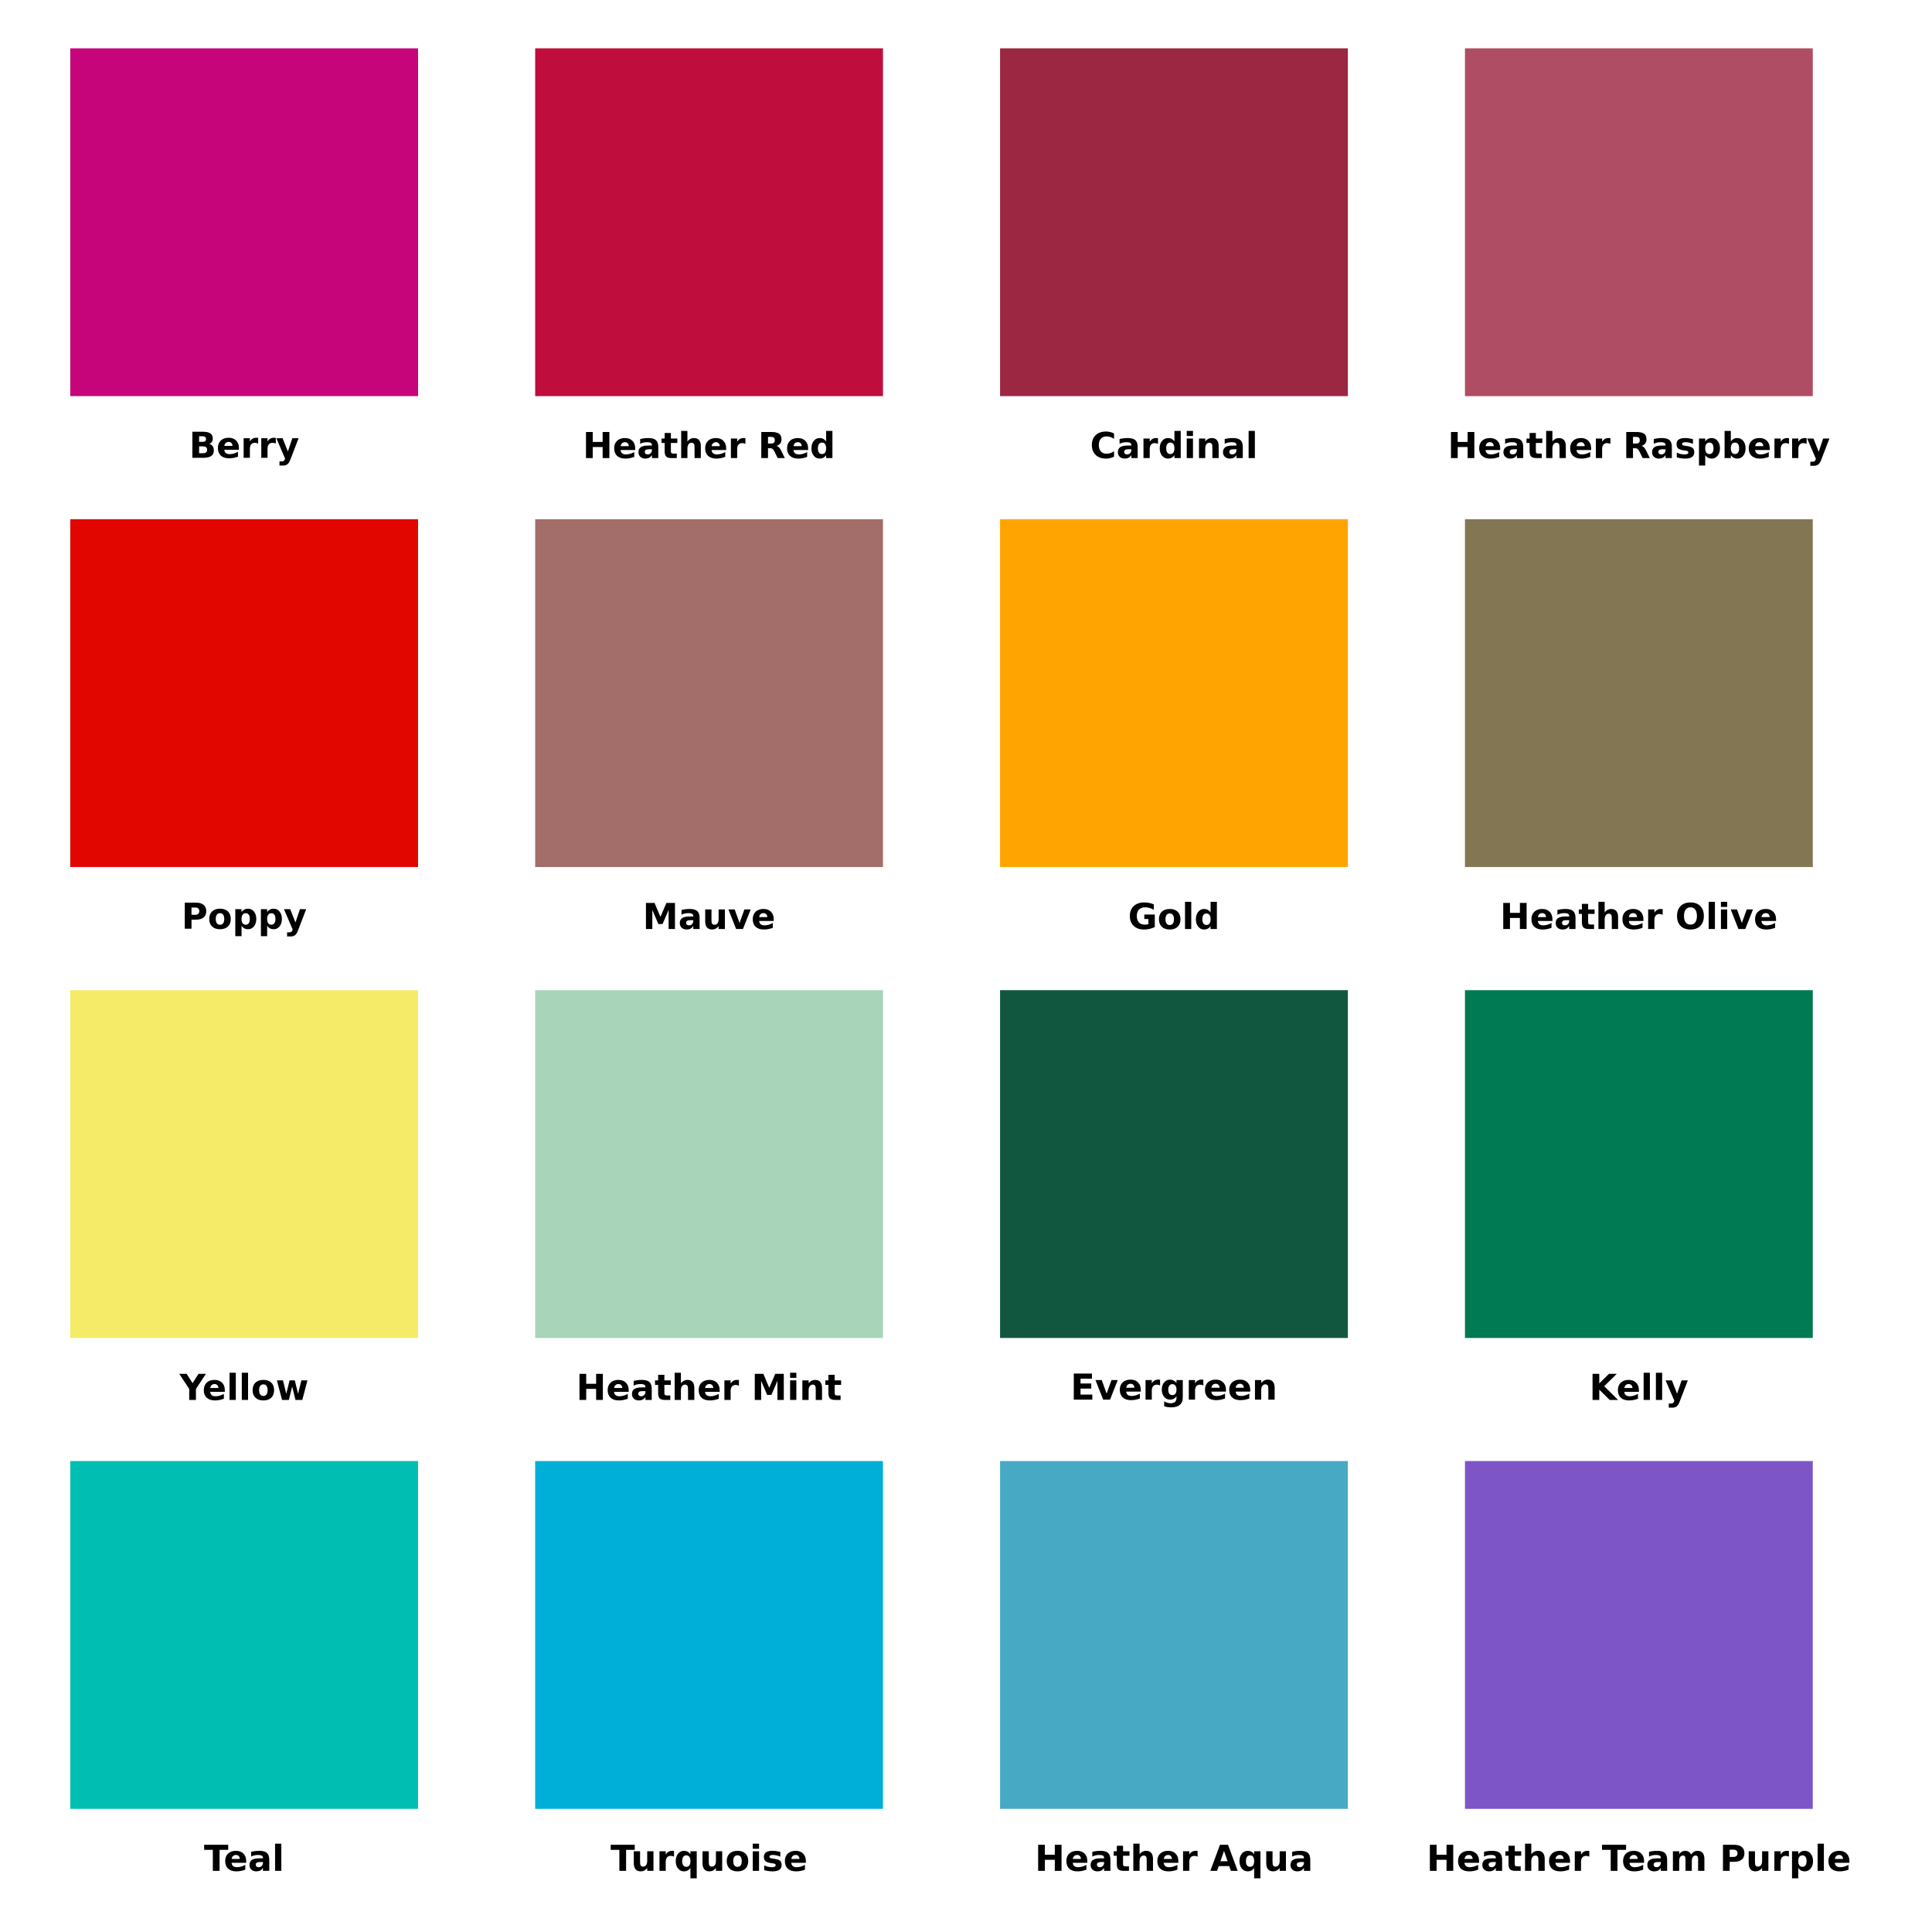
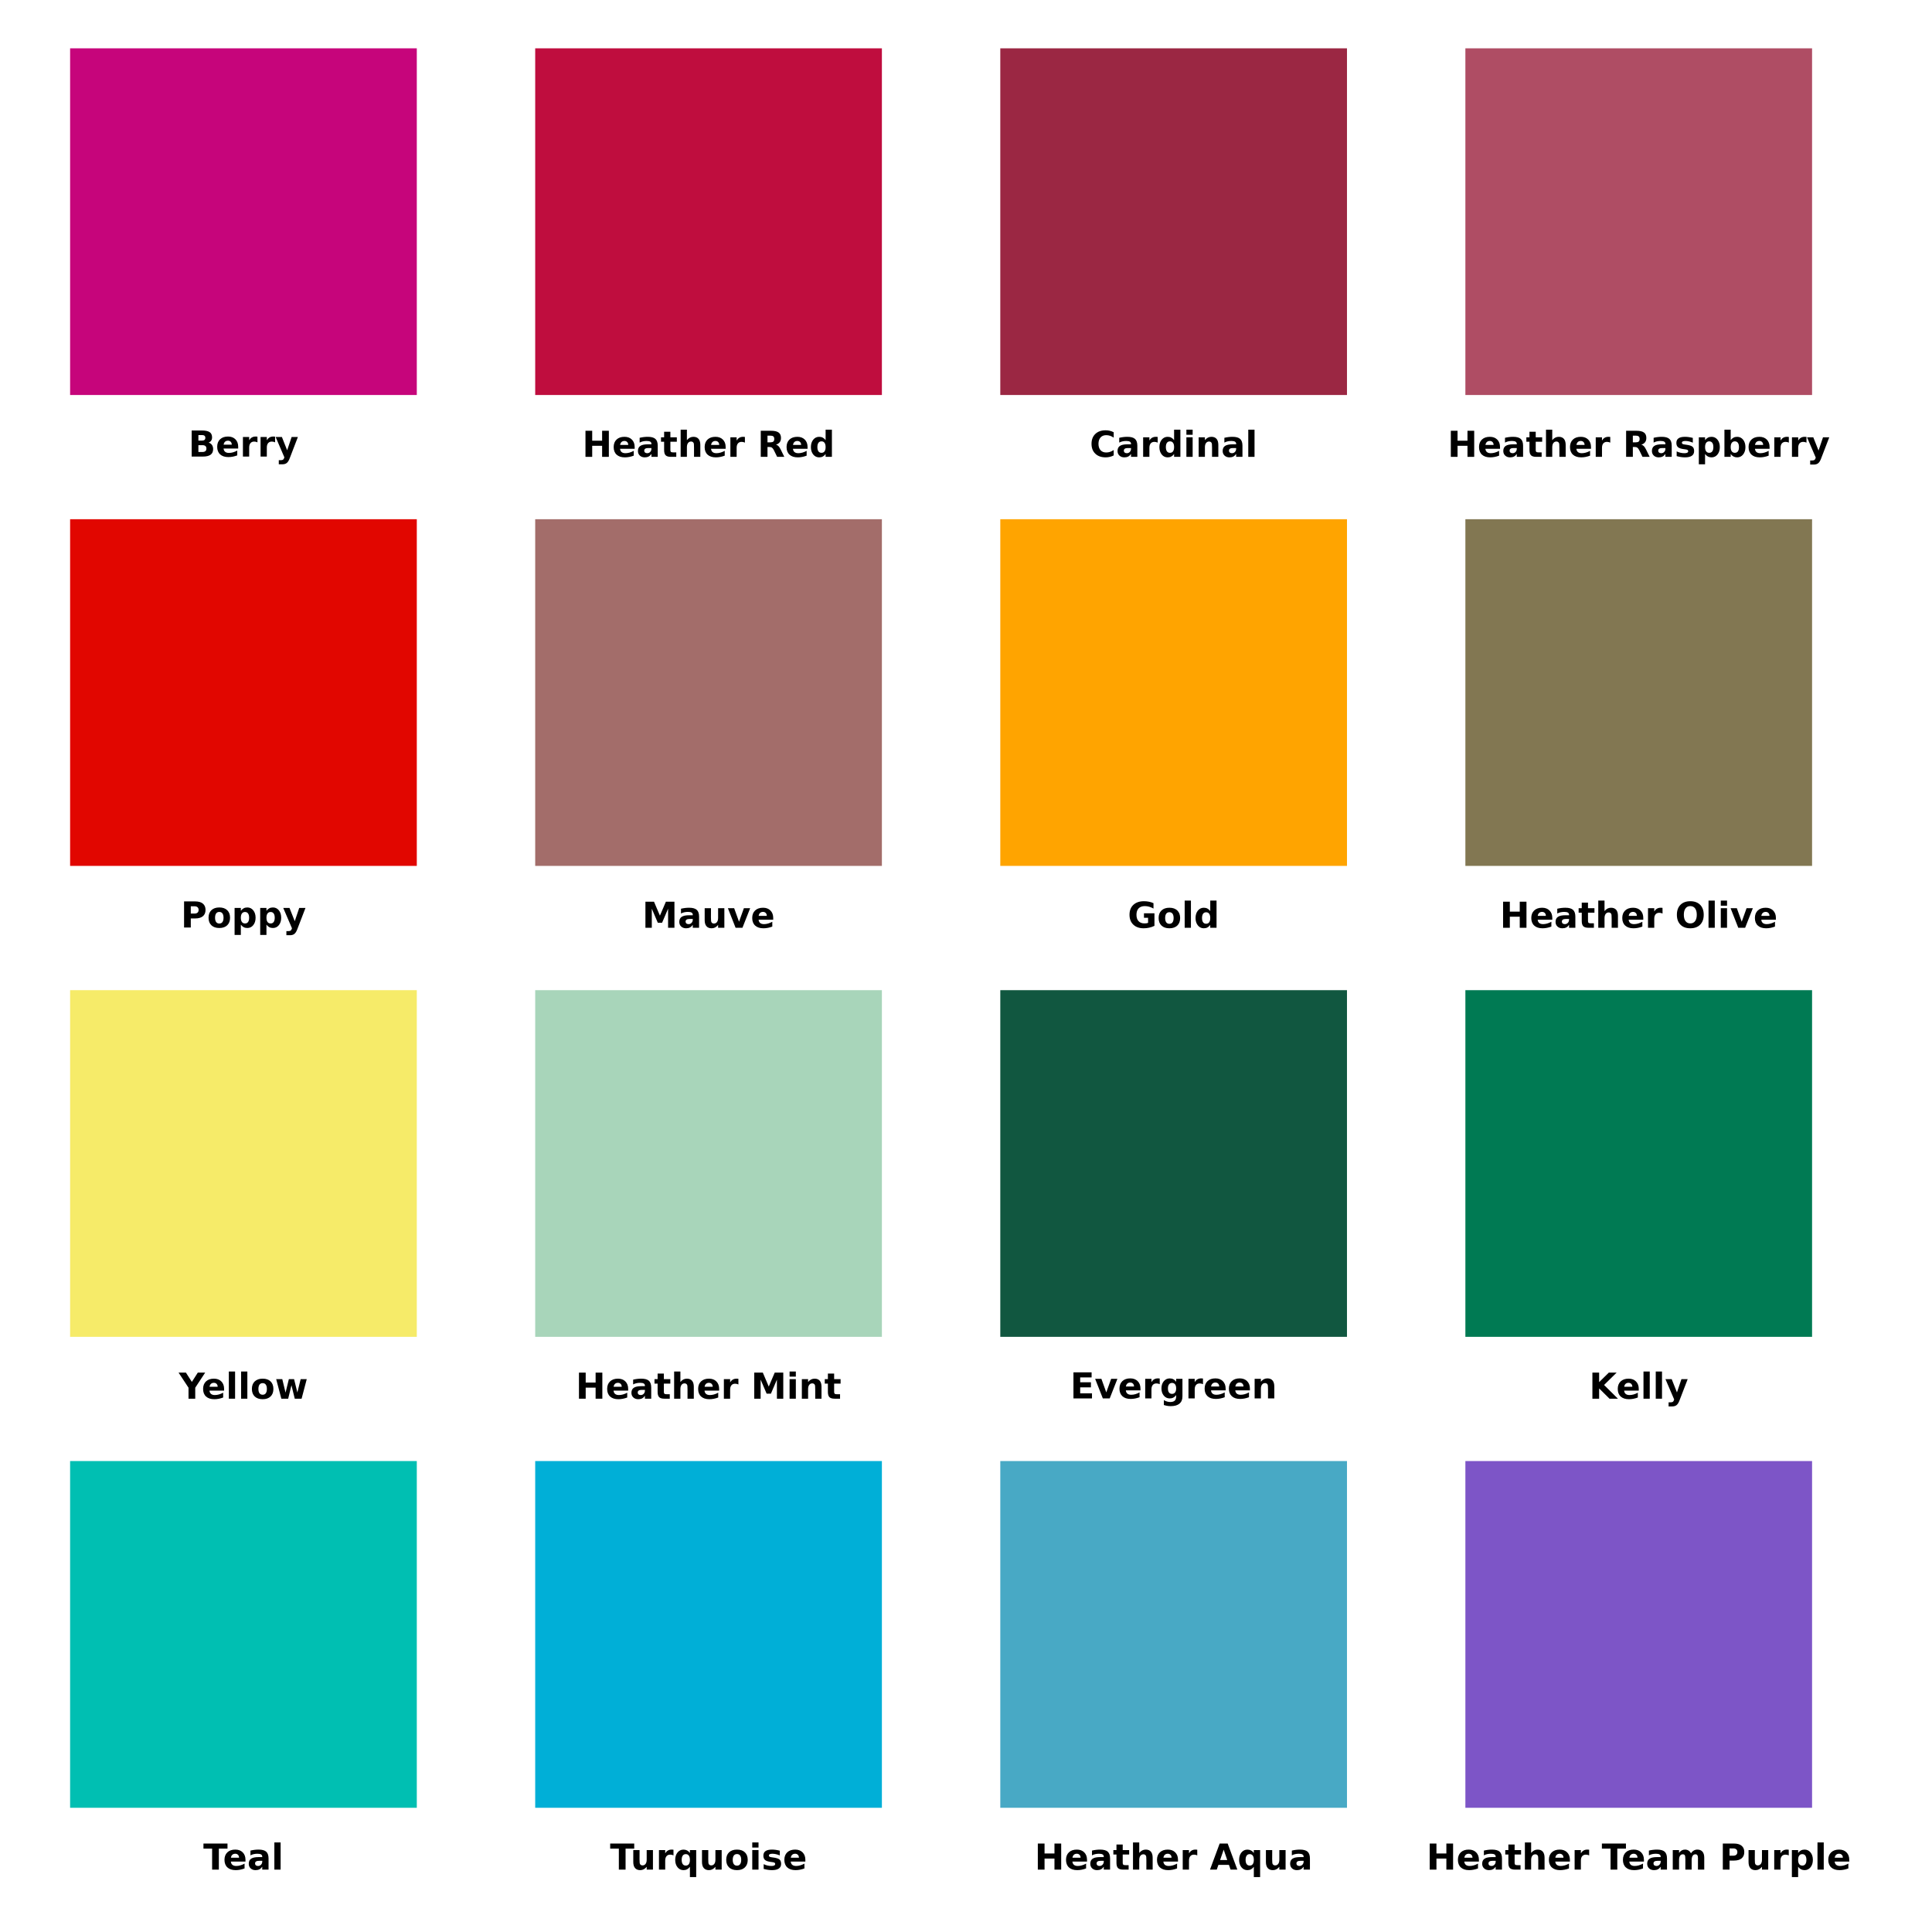
<svg xmlns="http://www.w3.org/2000/svg" xmlns:xlink="http://www.w3.org/1999/xlink" width="432pt" height="432pt" viewBox="0 0 432 432" version="1.1">
  <defs>
    <style type="text/css">*{stroke-linejoin: round; stroke-linecap: butt}</style>
  </defs>
  <g id="figure_1">
    <g id="patch_1">
      <path d="M 0 432  L 432 432  L 432 0  L 0 0  z " style="fill: #ffffff" />
    </g>
    <g id="axes_1">
      <g id="patch_2">
-         <path d="M 15.71 88.572  L 93.481 88.572  L 93.481 10.8  L 15.71 10.8  z " clip-path="url(#p009853cf66)" style="fill: #c6057b" />
+         <path d="M 15.676 88.322  L 93.198 88.322  L 93.198 10.8  L 15.676 10.8  z " clip-path="url(#pa1d59d43cd)" style="fill: #c6057b" />
      </g>
      <g id="text_1">
-         <g transform="translate(42.28114 102.3652) scale(0.08 -0.08)">
+         <g transform="translate(42.12294 102.0902) scale(0.08 -0.08)">
          <defs>
            <path id="DejaVuSans-Bold-42" d="M 2456 2859  Q 2741 2859 2887 2984  Q 3034 3109 3034 3353  Q 3034 3594 2887 3720  Q 2741 3847 2456 3847  L 1791 3847  L 1791 2859  L 2456 2859  z M 2497 819  Q 2859 819 3042 972  Q 3225 1125 3225 1434  Q 3225 1738 3044 1889  Q 2863 2041 2497 2041  L 1791 2041  L 1791 819  L 2497 819  z M 3616 2497  Q 4003 2384 4215 2081  Q 4428 1778 4428 1338  Q 4428 663 3972 331  Q 3516 0 2584 0  L 588 0  L 588 4666  L 2394 4666  Q 3366 4666 3802 4372  Q 4238 4078 4238 3431  Q 4238 3091 4078 2852  Q 3919 2613 3616 2497  z " transform="scale(0.015625)" />
            <path id="DejaVuSans-Bold-65" d="M 4031 1759  L 4031 1441  L 1416 1441  Q 1456 1047 1700 850  Q 1944 653 2381 653  Q 2734 653 3104 758  Q 3475 863 3866 1075  L 3866 213  Q 3469 63 3072 -14  Q 2675 -91 2278 -91  Q 1328 -91 801 392  Q 275 875 275 1747  Q 275 2603 792 3093  Q 1309 3584 2216 3584  Q 3041 3584 3536 3087  Q 4031 2591 4031 1759  z M 2881 2131  Q 2881 2450 2695 2645  Q 2509 2841 2209 2841  Q 1884 2841 1681 2658  Q 1478 2475 1428 2131  L 2881 2131  z " transform="scale(0.015625)" />
            <path id="DejaVuSans-Bold-72" d="M 3138 2547  Q 2991 2616 2845 2648  Q 2700 2681 2553 2681  Q 2122 2681 1889 2404  Q 1656 2128 1656 1613  L 1656 0  L 538 0  L 538 3500  L 1656 3500  L 1656 2925  Q 1872 3269 2151 3426  Q 2431 3584 2822 3584  Q 2878 3584 2943 3579  Q 3009 3575 3134 3559  L 3138 2547  z " transform="scale(0.015625)" />
            <path id="DejaVuSans-Bold-79" d="M 78 3500  L 1197 3500  L 2138 1125  L 2938 3500  L 4056 3500  L 2584 -331  Q 2363 -916 2067 -1148  Q 1772 -1381 1288 -1381  L 641 -1381  L 641 -647  L 991 -647  Q 1275 -647 1404 -556  Q 1534 -466 1606 -231  L 1638 -134  L 78 3500  z " transform="scale(0.015625)" />
          </defs>
          <use xlink:href="#DejaVuSans-Bold-42" />
          <use xlink:href="#DejaVuSans-Bold-65" transform="translate(76.2207 0)" />
          <use xlink:href="#DejaVuSans-Bold-72" transform="translate(144.043 0)" />
          <use xlink:href="#DejaVuSans-Bold-72" transform="translate(193.3594 0)" />
          <use xlink:href="#DejaVuSans-Bold-79" transform="translate(242.6758 0)" />
        </g>
      </g>
    </g>
    <g id="axes_2">
      <g id="patch_3">
-         <path d="M 119.663 88.572  L 197.435 88.572  L 197.435 10.8  L 119.663 10.8  z " clip-path="url(#pc8f403472d)" style="fill: #bf0d3e" />
+         <path d="M 119.672 88.322  L 197.193 88.322  L 197.193 10.8  L 119.672 10.8  z " clip-path="url(#p09763f04c7)" style="fill: #bf0d3e" />
      </g>
      <g id="text_2">
-         <g transform="translate(130.2952 102.4277) scale(0.08 -0.08)">
+         <g transform="translate(130.1787 102.1527) scale(0.08 -0.08)">
          <defs>
            <path id="DejaVuSans-Bold-48" d="M 588 4666  L 1791 4666  L 1791 2888  L 3566 2888  L 3566 4666  L 4769 4666  L 4769 0  L 3566 0  L 3566 1978  L 1791 1978  L 1791 0  L 588 0  L 588 4666  z " transform="scale(0.015625)" />
            <path id="DejaVuSans-Bold-61" d="M 2106 1575  Q 1756 1575 1579 1456  Q 1403 1338 1403 1106  Q 1403 894 1545 773  Q 1688 653 1941 653  Q 2256 653 2472 879  Q 2688 1106 2688 1447  L 2688 1575  L 2106 1575  z M 3816 1997  L 3816 0  L 2688 0  L 2688 519  Q 2463 200 2181 54  Q 1900 -91 1497 -91  Q 953 -91 614 226  Q 275 544 275 1050  Q 275 1666 698 1953  Q 1122 2241 2028 2241  L 2688 2241  L 2688 2328  Q 2688 2594 2478 2717  Q 2269 2841 1825 2841  Q 1466 2841 1156 2769  Q 847 2697 581 2553  L 581 3406  Q 941 3494 1303 3539  Q 1666 3584 2028 3584  Q 2975 3584 3395 3211  Q 3816 2838 3816 1997  z " transform="scale(0.015625)" />
            <path id="DejaVuSans-Bold-74" d="M 1759 4494  L 1759 3500  L 2913 3500  L 2913 2700  L 1759 2700  L 1759 1216  Q 1759 972 1856 886  Q 1953 800 2241 800  L 2816 800  L 2816 0  L 1856 0  Q 1194 0 917 276  Q 641 553 641 1216  L 641 2700  L 84 2700  L 84 3500  L 641 3500  L 641 4494  L 1759 4494  z " transform="scale(0.015625)" />
            <path id="DejaVuSans-Bold-68" d="M 4056 2131  L 4056 0  L 2931 0  L 2931 347  L 2931 1625  Q 2931 2084 2911 2256  Q 2891 2428 2841 2509  Q 2775 2619 2662 2680  Q 2550 2741 2406 2741  Q 2056 2741 1856 2470  Q 1656 2200 1656 1722  L 1656 0  L 538 0  L 538 4863  L 1656 4863  L 1656 2988  Q 1909 3294 2193 3439  Q 2478 3584 2822 3584  Q 3428 3584 3742 3212  Q 4056 2841 4056 2131  z " transform="scale(0.015625)" />
            <path id="DejaVuSans-Bold-20" transform="scale(0.015625)" />
            <path id="DejaVuSans-Bold-52" d="M 2297 2597  Q 2675 2597 2839 2737  Q 3003 2878 3003 3200  Q 3003 3519 2839 3656  Q 2675 3794 2297 3794  L 1791 3794  L 1791 2597  L 2297 2597  z M 1791 1766  L 1791 0  L 588 0  L 588 4666  L 2425 4666  Q 3347 4666 3776 4356  Q 4206 4047 4206 3378  Q 4206 2916 3982 2619  Q 3759 2322 3309 2181  Q 3556 2125 3751 1926  Q 3947 1728 4147 1325  L 4800 0  L 3519 0  L 2950 1159  Q 2778 1509 2601 1637  Q 2425 1766 2131 1766  L 1791 1766  z " transform="scale(0.015625)" />
            <path id="DejaVuSans-Bold-64" d="M 2919 2988  L 2919 4863  L 4044 4863  L 4044 0  L 2919 0  L 2919 506  Q 2688 197 2409 53  Q 2131 -91 1766 -91  Q 1119 -91 703 423  Q 288 938 288 1747  Q 288 2556 703 3070  Q 1119 3584 1766 3584  Q 2128 3584 2408 3439  Q 2688 3294 2919 2988  z M 2181 722  Q 2541 722 2730 984  Q 2919 1247 2919 1747  Q 2919 2247 2730 2509  Q 2541 2772 2181 2772  Q 1825 2772 1636 2509  Q 1447 2247 1447 1747  Q 1447 1247 1636 984  Q 1825 722 2181 722  z " transform="scale(0.015625)" />
          </defs>
          <use xlink:href="#DejaVuSans-Bold-48" />
          <use xlink:href="#DejaVuSans-Bold-65" transform="translate(83.69141 0)" />
          <use xlink:href="#DejaVuSans-Bold-61" transform="translate(151.5137 0)" />
          <use xlink:href="#DejaVuSans-Bold-74" transform="translate(218.9941 0)" />
          <use xlink:href="#DejaVuSans-Bold-68" transform="translate(266.7969 0)" />
          <use xlink:href="#DejaVuSans-Bold-65" transform="translate(337.9883 0)" />
          <use xlink:href="#DejaVuSans-Bold-72" transform="translate(405.8105 0)" />
          <use xlink:href="#DejaVuSans-Bold-20" transform="translate(455.127 0)" />
          <use xlink:href="#DejaVuSans-Bold-52" transform="translate(489.9414 0)" />
          <use xlink:href="#DejaVuSans-Bold-65" transform="translate(566.9434 0)" />
          <use xlink:href="#DejaVuSans-Bold-64" transform="translate(634.7656 0)" />
        </g>
      </g>
    </g>
    <g id="axes_3">
      <g id="patch_4">
-         <path d="M 223.616 88.572  L 301.388 88.572  L 301.388 10.8  L 223.616 10.8  z " clip-path="url(#p5f9354e56d)" style="fill: #9b2743" />
+         <path d="M 223.667 88.322  L 301.188 88.322  L 301.188 10.8  L 223.667 10.8  z " clip-path="url(#p7c3c4ffdf5)" style="fill: #9b2743" />
      </g>
      <g id="text_3">
-         <g transform="translate(243.7424 102.4277) scale(0.08 -0.08)">
+         <g transform="translate(243.6676 102.1527) scale(0.08 -0.08)">
          <defs>
            <path id="DejaVuSans-Bold-43" d="M 4288 256  Q 3956 84 3597 -3  Q 3238 -91 2847 -91  Q 1681 -91 1000 561  Q 319 1213 319 2328  Q 319 3447 1000 4098  Q 1681 4750 2847 4750  Q 3238 4750 3597 4662  Q 3956 4575 4288 4403  L 4288 3438  Q 3953 3666 3628 3772  Q 3303 3878 2944 3878  Q 2300 3878 1931 3465  Q 1563 3053 1563 2328  Q 1563 1606 1931 1193  Q 2300 781 2944 781  Q 3303 781 3628 887  Q 3953 994 4288 1222  L 4288 256  z " transform="scale(0.015625)" />
            <path id="DejaVuSans-Bold-69" d="M 538 3500  L 1656 3500  L 1656 0  L 538 0  L 538 3500  z M 538 4863  L 1656 4863  L 1656 3950  L 538 3950  L 538 4863  z " transform="scale(0.015625)" />
            <path id="DejaVuSans-Bold-6e" d="M 4056 2131  L 4056 0  L 2931 0  L 2931 347  L 2931 1631  Q 2931 2084 2911 2256  Q 2891 2428 2841 2509  Q 2775 2619 2662 2680  Q 2550 2741 2406 2741  Q 2056 2741 1856 2470  Q 1656 2200 1656 1722  L 1656 0  L 538 0  L 538 3500  L 1656 3500  L 1656 2988  Q 1909 3294 2193 3439  Q 2478 3584 2822 3584  Q 3428 3584 3742 3212  Q 4056 2841 4056 2131  z " transform="scale(0.015625)" />
            <path id="DejaVuSans-Bold-6c" d="M 538 4863  L 1656 4863  L 1656 0  L 538 0  L 538 4863  z " transform="scale(0.015625)" />
          </defs>
          <use xlink:href="#DejaVuSans-Bold-43" />
          <use xlink:href="#DejaVuSans-Bold-61" transform="translate(73.38867 0)" />
          <use xlink:href="#DejaVuSans-Bold-72" transform="translate(140.8691 0)" />
          <use xlink:href="#DejaVuSans-Bold-64" transform="translate(190.1855 0)" />
          <use xlink:href="#DejaVuSans-Bold-69" transform="translate(261.7676 0)" />
          <use xlink:href="#DejaVuSans-Bold-6e" transform="translate(296.0449 0)" />
          <use xlink:href="#DejaVuSans-Bold-61" transform="translate(367.2363 0)" />
          <use xlink:href="#DejaVuSans-Bold-6c" transform="translate(434.7168 0)" />
        </g>
      </g>
    </g>
    <g id="axes_4">
      <g id="patch_5">
-         <path d="M 327.57 88.572  L 405.342 88.572  L 405.342 10.8  L 327.57 10.8  z " clip-path="url(#p5ea2ff42f0)" style="fill: #af4d64" />
+         <path d="M 327.662 88.322  L 405.184 88.322  L 405.184 10.8  L 327.662 10.8  z " clip-path="url(#pbab23bc491)" style="fill: #af4d64" />
      </g>
      <g id="text_4">
-         <g transform="translate(323.7064 102.4277) scale(0.08 -0.08)">
+         <g transform="translate(323.6734 102.1527) scale(0.08 -0.08)">
          <defs>
            <path id="DejaVuSans-Bold-73" d="M 3272 3391  L 3272 2541  Q 2913 2691 2578 2766  Q 2244 2841 1947 2841  Q 1628 2841 1473 2761  Q 1319 2681 1319 2516  Q 1319 2381 1436 2309  Q 1553 2238 1856 2203  L 2053 2175  Q 2913 2066 3209 1816  Q 3506 1566 3506 1031  Q 3506 472 3093 190  Q 2681 -91 1863 -91  Q 1516 -91 1145 -36  Q 775 19 384 128  L 384 978  Q 719 816 1070 734  Q 1422 653 1784 653  Q 2113 653 2278 743  Q 2444 834 2444 1013  Q 2444 1163 2330 1236  Q 2216 1309 1875 1350  L 1678 1375  Q 931 1469 631 1722  Q 331 1975 331 2491  Q 331 3047 712 3315  Q 1094 3584 1881 3584  Q 2191 3584 2531 3537  Q 2872 3491 3272 3391  z " transform="scale(0.015625)" />
            <path id="DejaVuSans-Bold-70" d="M 1656 506  L 1656 -1331  L 538 -1331  L 538 3500  L 1656 3500  L 1656 2988  Q 1888 3294 2169 3439  Q 2450 3584 2816 3584  Q 3463 3584 3878 3070  Q 4294 2556 4294 1747  Q 4294 938 3878 423  Q 3463 -91 2816 -91  Q 2450 -91 2169 54  Q 1888 200 1656 506  z M 2400 2772  Q 2041 2772 1848 2508  Q 1656 2244 1656 1747  Q 1656 1250 1848 986  Q 2041 722 2400 722  Q 2759 722 2948 984  Q 3138 1247 3138 1747  Q 3138 2247 2948 2509  Q 2759 2772 2400 2772  z " transform="scale(0.015625)" />
            <path id="DejaVuSans-Bold-62" d="M 2400 722  Q 2759 722 2948 984  Q 3138 1247 3138 1747  Q 3138 2247 2948 2509  Q 2759 2772 2400 2772  Q 2041 2772 1848 2508  Q 1656 2244 1656 1747  Q 1656 1250 1848 986  Q 2041 722 2400 722  z M 1656 2988  Q 1888 3294 2169 3439  Q 2450 3584 2816 3584  Q 3463 3584 3878 3070  Q 4294 2556 4294 1747  Q 4294 938 3878 423  Q 3463 -91 2816 -91  Q 2450 -91 2169 54  Q 1888 200 1656 506  L 1656 0  L 538 0  L 538 4863  L 1656 4863  L 1656 2988  z " transform="scale(0.015625)" />
          </defs>
          <use xlink:href="#DejaVuSans-Bold-48" />
          <use xlink:href="#DejaVuSans-Bold-65" transform="translate(83.69141 0)" />
          <use xlink:href="#DejaVuSans-Bold-61" transform="translate(151.5137 0)" />
          <use xlink:href="#DejaVuSans-Bold-74" transform="translate(218.9941 0)" />
          <use xlink:href="#DejaVuSans-Bold-68" transform="translate(266.7969 0)" />
          <use xlink:href="#DejaVuSans-Bold-65" transform="translate(337.9883 0)" />
          <use xlink:href="#DejaVuSans-Bold-72" transform="translate(405.8105 0)" />
          <use xlink:href="#DejaVuSans-Bold-20" transform="translate(455.127 0)" />
          <use xlink:href="#DejaVuSans-Bold-52" transform="translate(489.9414 0)" />
          <use xlink:href="#DejaVuSans-Bold-61" transform="translate(566.9434 0)" />
          <use xlink:href="#DejaVuSans-Bold-73" transform="translate(634.4238 0)" />
          <use xlink:href="#DejaVuSans-Bold-70" transform="translate(693.9453 0)" />
          <use xlink:href="#DejaVuSans-Bold-62" transform="translate(765.5273 0)" />
          <use xlink:href="#DejaVuSans-Bold-65" transform="translate(837.1094 0)" />
          <use xlink:href="#DejaVuSans-Bold-72" transform="translate(904.9316 0)" />
          <use xlink:href="#DejaVuSans-Bold-72" transform="translate(954.248 0)" />
          <use xlink:href="#DejaVuSans-Bold-79" transform="translate(1003.564 0)" />
        </g>
      </g>
    </g>
    <g id="axes_5">
      <g id="patch_6">
-         <path d="M 15.71 193.872  L 93.481 193.872  L 93.481 116.1  L 15.71 116.1  z " clip-path="url(#p0b64bc4ee8)" style="fill: #e10600" />
+         <path d="M 15.676 193.622  L 93.198 193.622  L 93.198 116.1  L 15.676 116.1  z " clip-path="url(#p23c0ae0edd)" style="fill: #e10600" />
      </g>
      <g id="text_5">
-         <g transform="translate(40.58177 207.6652) scale(0.08 -0.08)">
+         <g transform="translate(40.42356 207.3902) scale(0.08 -0.08)">
          <defs>
            <path id="DejaVuSans-Bold-50" d="M 588 4666  L 2584 4666  Q 3475 4666 3951 4270  Q 4428 3875 4428 3144  Q 4428 2409 3951 2014  Q 3475 1619 2584 1619  L 1791 1619  L 1791 0  L 588 0  L 588 4666  z M 1791 3794  L 1791 2491  L 2456 2491  Q 2806 2491 2997 2661  Q 3188 2831 3188 3144  Q 3188 3456 2997 3625  Q 2806 3794 2456 3794  L 1791 3794  z " transform="scale(0.015625)" />
            <path id="DejaVuSans-Bold-6f" d="M 2203 2784  Q 1831 2784 1636 2517  Q 1441 2250 1441 1747  Q 1441 1244 1636 976  Q 1831 709 2203 709  Q 2569 709 2762 976  Q 2956 1244 2956 1747  Q 2956 2250 2762 2517  Q 2569 2784 2203 2784  z M 2203 3584  Q 3106 3584 3614 3096  Q 4122 2609 4122 1747  Q 4122 884 3614 396  Q 3106 -91 2203 -91  Q 1297 -91 786 396  Q 275 884 275 1747  Q 275 2609 786 3096  Q 1297 3584 2203 3584  z " transform="scale(0.015625)" />
          </defs>
          <use xlink:href="#DejaVuSans-Bold-50" />
          <use xlink:href="#DejaVuSans-Bold-6f" transform="translate(73.29102 0)" />
          <use xlink:href="#DejaVuSans-Bold-70" transform="translate(141.9922 0)" />
          <use xlink:href="#DejaVuSans-Bold-70" transform="translate(213.5742 0)" />
          <use xlink:href="#DejaVuSans-Bold-79" transform="translate(285.1562 0)" />
        </g>
      </g>
    </g>
    <g id="axes_6">
      <g id="patch_7">
-         <path d="M 119.663 193.872  L 197.435 193.872  L 197.435 116.1  L 119.663 116.1  z " clip-path="url(#p8a5b1b2c78)" style="fill: #a36d6a" />
+         <path d="M 119.672 193.622  L 197.193 193.622  L 197.193 116.1  L 119.672 116.1  z " clip-path="url(#pd7262da649)" style="fill: #a36d6a" />
      </g>
      <g id="text_6">
-         <g transform="translate(143.7008 207.7277) scale(0.08 -0.08)">
+         <g transform="translate(143.5843 207.4527) scale(0.08 -0.08)">
          <defs>
            <path id="DejaVuSans-Bold-4d" d="M 588 4666  L 2119 4666  L 3181 2169  L 4250 4666  L 5778 4666  L 5778 0  L 4641 0  L 4641 3413  L 3566 897  L 2803 897  L 1728 3413  L 1728 0  L 588 0  L 588 4666  z " transform="scale(0.015625)" />
            <path id="DejaVuSans-Bold-75" d="M 500 1363  L 500 3500  L 1625 3500  L 1625 3150  Q 1625 2866 1622 2436  Q 1619 2006 1619 1863  Q 1619 1441 1641 1255  Q 1663 1069 1716 984  Q 1784 875 1895 815  Q 2006 756 2150 756  Q 2500 756 2700 1025  Q 2900 1294 2900 1772  L 2900 3500  L 4019 3500  L 4019 0  L 2900 0  L 2900 506  Q 2647 200 2364 54  Q 2081 -91 1741 -91  Q 1134 -91 817 281  Q 500 653 500 1363  z " transform="scale(0.015625)" />
            <path id="DejaVuSans-Bold-76" d="M 97 3500  L 1216 3500  L 2088 1081  L 2956 3500  L 4078 3500  L 2700 0  L 1472 0  L 97 3500  z " transform="scale(0.015625)" />
          </defs>
          <use xlink:href="#DejaVuSans-Bold-4d" />
          <use xlink:href="#DejaVuSans-Bold-61" transform="translate(99.51172 0)" />
          <use xlink:href="#DejaVuSans-Bold-75" transform="translate(166.9922 0)" />
          <use xlink:href="#DejaVuSans-Bold-76" transform="translate(238.1836 0)" />
          <use xlink:href="#DejaVuSans-Bold-65" transform="translate(303.3691 0)" />
        </g>
      </g>
    </g>
    <g id="axes_7">
      <g id="patch_8">
-         <path d="M 223.616 193.872  L 301.388 193.872  L 301.388 116.1  L 223.616 116.1  z " clip-path="url(#p54ffe90878)" style="fill: #ffa400" />
+         <path d="M 223.667 193.622  L 301.188 193.622  L 301.188 116.1  L 223.667 116.1  z " clip-path="url(#pdf00ac2722)" style="fill: #ffa400" />
      </g>
      <g id="text_7">
-         <g transform="translate(252.2367 207.7277) scale(0.08 -0.08)">
+         <g transform="translate(252.162 207.4527) scale(0.08 -0.08)">
          <defs>
            <path id="DejaVuSans-Bold-47" d="M 4781 347  Q 4331 128 3847 18  Q 3363 -91 2847 -91  Q 1681 -91 1000 561  Q 319 1213 319 2328  Q 319 3456 1012 4103  Q 1706 4750 2913 4750  Q 3378 4750 3804 4662  Q 4231 4575 4609 4403  L 4609 3438  Q 4219 3659 3833 3768  Q 3447 3878 3059 3878  Q 2341 3878 1952 3476  Q 1563 3075 1563 2328  Q 1563 1588 1938 1184  Q 2313 781 3003 781  Q 3191 781 3352 804  Q 3513 828 3641 878  L 3641 1784  L 2906 1784  L 2906 2591  L 4781 2591  L 4781 347  z " transform="scale(0.015625)" />
          </defs>
          <use xlink:href="#DejaVuSans-Bold-47" />
          <use xlink:href="#DejaVuSans-Bold-6f" transform="translate(82.08008 0)" />
          <use xlink:href="#DejaVuSans-Bold-6c" transform="translate(150.7812 0)" />
          <use xlink:href="#DejaVuSans-Bold-64" transform="translate(185.0586 0)" />
        </g>
      </g>
    </g>
    <g id="axes_8">
      <g id="patch_9">
-         <path d="M 327.57 193.872  L 405.342 193.872  L 405.342 116.1  L 327.57 116.1  z " clip-path="url(#p622cb3d334)" style="fill: #827752" />
+         <path d="M 327.662 193.622  L 405.184 193.622  L 405.184 116.1  L 327.662 116.1  z " clip-path="url(#paa2aace6d5)" style="fill: #827752" />
      </g>
      <g id="text_8">
-         <g transform="translate(335.3945 207.7277) scale(0.08 -0.08)">
+         <g transform="translate(335.3615 207.4527) scale(0.08 -0.08)">
          <defs>
            <path id="DejaVuSans-Bold-4f" d="M 2719 3878  Q 2169 3878 1866 3472  Q 1563 3066 1563 2328  Q 1563 1594 1866 1187  Q 2169 781 2719 781  Q 3272 781 3575 1187  Q 3878 1594 3878 2328  Q 3878 3066 3575 3472  Q 3272 3878 2719 3878  z M 2719 4750  Q 3844 4750 4481 4106  Q 5119 3463 5119 2328  Q 5119 1197 4481 553  Q 3844 -91 2719 -91  Q 1597 -91 958 553  Q 319 1197 319 2328  Q 319 3463 958 4106  Q 1597 4750 2719 4750  z " transform="scale(0.015625)" />
          </defs>
          <use xlink:href="#DejaVuSans-Bold-48" />
          <use xlink:href="#DejaVuSans-Bold-65" transform="translate(83.69141 0)" />
          <use xlink:href="#DejaVuSans-Bold-61" transform="translate(151.5137 0)" />
          <use xlink:href="#DejaVuSans-Bold-74" transform="translate(218.9941 0)" />
          <use xlink:href="#DejaVuSans-Bold-68" transform="translate(266.7969 0)" />
          <use xlink:href="#DejaVuSans-Bold-65" transform="translate(337.9883 0)" />
          <use xlink:href="#DejaVuSans-Bold-72" transform="translate(405.8105 0)" />
          <use xlink:href="#DejaVuSans-Bold-20" transform="translate(455.127 0)" />
          <use xlink:href="#DejaVuSans-Bold-4f" transform="translate(489.9414 0)" />
          <use xlink:href="#DejaVuSans-Bold-6c" transform="translate(574.9512 0)" />
          <use xlink:href="#DejaVuSans-Bold-69" transform="translate(609.2285 0)" />
          <use xlink:href="#DejaVuSans-Bold-76" transform="translate(643.5059 0)" />
          <use xlink:href="#DejaVuSans-Bold-65" transform="translate(708.6914 0)" />
        </g>
      </g>
    </g>
    <g id="axes_9">
      <g id="patch_10">
-         <path d="M 15.71 299.172  L 93.481 299.172  L 93.481 221.4  L 15.71 221.4  z " clip-path="url(#p9ad93cfd12)" style="fill: #f6eb69" />
+         <path d="M 15.676 298.922  L 93.198 298.922  L 93.198 221.4  L 15.676 221.4  z " clip-path="url(#p1cfebd7927)" style="fill: #f6eb69" />
      </g>
      <g id="text_9">
-         <g transform="translate(40.16489 313.0277) scale(0.08 -0.08)">
+         <g transform="translate(40.00669 312.7527) scale(0.08 -0.08)">
          <defs>
            <path id="DejaVuSans-Bold-59" d="M -63 4666  L 1253 4666  L 2316 3003  L 3378 4666  L 4697 4666  L 2919 1966  L 2919 0  L 1716 0  L 1716 1966  L -63 4666  z " transform="scale(0.015625)" />
            <path id="DejaVuSans-Bold-77" d="M 225 3500  L 1313 3500  L 1900 1088  L 2491 3500  L 3425 3500  L 4013 1113  L 4603 3500  L 5691 3500  L 4769 0  L 3547 0  L 2956 2406  L 2369 0  L 1147 0  L 225 3500  z " transform="scale(0.015625)" />
          </defs>
          <use xlink:href="#DejaVuSans-Bold-59" />
          <use xlink:href="#DejaVuSans-Bold-65" transform="translate(63.28711 0)" />
          <use xlink:href="#DejaVuSans-Bold-6c" transform="translate(131.1094 0)" />
          <use xlink:href="#DejaVuSans-Bold-6c" transform="translate(165.3867 0)" />
          <use xlink:href="#DejaVuSans-Bold-6f" transform="translate(199.6641 0)" />
          <use xlink:href="#DejaVuSans-Bold-77" transform="translate(268.3652 0)" />
        </g>
      </g>
    </g>
    <g id="axes_10">
      <g id="patch_11">
-         <path d="M 119.663 299.172  L 197.435 299.172  L 197.435 221.4  L 119.663 221.4  z " clip-path="url(#p10ac2354b2)" style="fill: #a8d5ba" />
+         <path d="M 119.672 298.922  L 197.193 298.922  L 197.193 221.4  L 119.672 221.4  z " clip-path="url(#pdbff240df4)" style="fill: #a8d5ba" />
      </g>
      <g id="text_10">
-         <g transform="translate(128.8402 313.0277) scale(0.08 -0.08)">
+         <g transform="translate(128.7237 312.7527) scale(0.08 -0.08)">
          <use xlink:href="#DejaVuSans-Bold-48" />
          <use xlink:href="#DejaVuSans-Bold-65" transform="translate(83.69141 0)" />
          <use xlink:href="#DejaVuSans-Bold-61" transform="translate(151.5137 0)" />
          <use xlink:href="#DejaVuSans-Bold-74" transform="translate(218.9941 0)" />
          <use xlink:href="#DejaVuSans-Bold-68" transform="translate(266.7969 0)" />
          <use xlink:href="#DejaVuSans-Bold-65" transform="translate(337.9883 0)" />
          <use xlink:href="#DejaVuSans-Bold-72" transform="translate(405.8105 0)" />
          <use xlink:href="#DejaVuSans-Bold-20" transform="translate(455.127 0)" />
          <use xlink:href="#DejaVuSans-Bold-4d" transform="translate(489.9414 0)" />
          <use xlink:href="#DejaVuSans-Bold-69" transform="translate(589.4531 0)" />
          <use xlink:href="#DejaVuSans-Bold-6e" transform="translate(623.7305 0)" />
          <use xlink:href="#DejaVuSans-Bold-74" transform="translate(694.9219 0)" />
        </g>
      </g>
    </g>
    <g id="axes_11">
      <g id="patch_12">
-         <path d="M 223.616 299.172  L 301.388 299.172  L 301.388 221.4  L 223.616 221.4  z " clip-path="url(#pa3338d2c35)" style="fill: #115740" />
+         <path d="M 223.667 298.922  L 301.188 298.922  L 301.188 221.4  L 223.667 221.4  z " clip-path="url(#p80fbc63c33)" style="fill: #115740" />
      </g>
      <g id="text_11">
-         <g transform="translate(239.3674 312.9652) scale(0.08 -0.08)">
+         <g transform="translate(239.2926 312.6902) scale(0.08 -0.08)">
          <defs>
            <path id="DejaVuSans-Bold-45" d="M 588 4666  L 3834 4666  L 3834 3756  L 1791 3756  L 1791 2888  L 3713 2888  L 3713 1978  L 1791 1978  L 1791 909  L 3903 909  L 3903 0  L 588 0  L 588 4666  z " transform="scale(0.015625)" />
            <path id="DejaVuSans-Bold-67" d="M 2919 594  Q 2688 288 2409 144  Q 2131 0 1766 0  Q 1125 0 706 504  Q 288 1009 288 1791  Q 288 2575 706 3076  Q 1125 3578 1766 3578  Q 2131 3578 2409 3434  Q 2688 3291 2919 2981  L 2919 3500  L 4044 3500  L 4044 353  Q 4044 -491 3511 -936  Q 2978 -1381 1966 -1381  Q 1638 -1381 1331 -1331  Q 1025 -1281 716 -1178  L 716 -306  Q 1009 -475 1290 -558  Q 1572 -641 1856 -641  Q 2406 -641 2662 -400  Q 2919 -159 2919 353  L 2919 594  z M 2181 2772  Q 1834 2772 1640 2515  Q 1447 2259 1447 1791  Q 1447 1309 1634 1061  Q 1822 813 2181 813  Q 2531 813 2725 1069  Q 2919 1325 2919 1791  Q 2919 2259 2725 2515  Q 2531 2772 2181 2772  z " transform="scale(0.015625)" />
          </defs>
          <use xlink:href="#DejaVuSans-Bold-45" />
          <use xlink:href="#DejaVuSans-Bold-76" transform="translate(68.31055 0)" />
          <use xlink:href="#DejaVuSans-Bold-65" transform="translate(133.4961 0)" />
          <use xlink:href="#DejaVuSans-Bold-72" transform="translate(201.3184 0)" />
          <use xlink:href="#DejaVuSans-Bold-67" transform="translate(250.6348 0)" />
          <use xlink:href="#DejaVuSans-Bold-72" transform="translate(322.2168 0)" />
          <use xlink:href="#DejaVuSans-Bold-65" transform="translate(371.5332 0)" />
          <use xlink:href="#DejaVuSans-Bold-65" transform="translate(439.3555 0)" />
          <use xlink:href="#DejaVuSans-Bold-6e" transform="translate(507.1777 0)" />
        </g>
      </g>
    </g>
    <g id="axes_12">
      <g id="patch_13">
-         <path d="M 327.57 299.172  L 405.342 299.172  L 405.342 221.4  L 327.57 221.4  z " clip-path="url(#p45d5bf7054)" style="fill: #007a53" />
+         <path d="M 327.662 298.922  L 405.184 298.922  L 405.184 221.4  L 327.662 221.4  z " clip-path="url(#p133d43ce34)" style="fill: #007a53" />
      </g>
      <g id="text_12">
-         <g transform="translate(355.3633 313.0277) scale(0.08 -0.08)">
+         <g transform="translate(355.3302 312.7527) scale(0.08 -0.08)">
          <defs>
            <path id="DejaVuSans-Bold-4b" d="M 588 4666  L 1791 4666  L 1791 2963  L 3525 4666  L 4922 4666  L 2675 2456  L 5153 0  L 3647 0  L 1791 1838  L 1791 0  L 588 0  L 588 4666  z " transform="scale(0.015625)" />
          </defs>
          <use xlink:href="#DejaVuSans-Bold-4b" />
          <use xlink:href="#DejaVuSans-Bold-65" transform="translate(75.74023 0)" />
          <use xlink:href="#DejaVuSans-Bold-6c" transform="translate(143.5625 0)" />
          <use xlink:href="#DejaVuSans-Bold-6c" transform="translate(177.8398 0)" />
          <use xlink:href="#DejaVuSans-Bold-79" transform="translate(212.1172 0)" />
        </g>
      </g>
    </g>
    <g id="axes_13">
      <g id="patch_14">
-         <path d="M 15.71 404.472  L 93.481 404.472  L 93.481 326.7  L 15.71 326.7  z " clip-path="url(#pbeab217c1f)" style="fill: #00bfb2" />
+         <path d="M 15.676 404.222  L 93.198 404.222  L 93.198 326.7  L 15.676 326.7  z " clip-path="url(#p67e6cef036)" style="fill: #00bfb2" />
      </g>
      <g id="text_13">
-         <g transform="translate(45.61302 418.3277) scale(0.08 -0.08)">
+         <g transform="translate(45.45481 418.0527) scale(0.08 -0.08)">
          <defs>
            <path id="DejaVuSans-Bold-54" d="M 31 4666  L 4331 4666  L 4331 3756  L 2784 3756  L 2784 0  L 1581 0  L 1581 3756  L 31 3756  L 31 4666  z " transform="scale(0.015625)" />
          </defs>
          <use xlink:href="#DejaVuSans-Bold-54" />
          <use xlink:href="#DejaVuSans-Bold-65" transform="translate(54.96289 0)" />
          <use xlink:href="#DejaVuSans-Bold-61" transform="translate(122.7852 0)" />
          <use xlink:href="#DejaVuSans-Bold-6c" transform="translate(190.2656 0)" />
        </g>
      </g>
    </g>
    <g id="axes_14">
      <g id="patch_15">
-         <path d="M 119.663 404.472  L 197.435 404.472  L 197.435 326.7  L 119.663 326.7  z " clip-path="url(#p3701eaf038)" style="fill: #00afd7" />
+         <path d="M 119.672 404.222  L 197.193 404.222  L 197.193 326.7  L 119.672 326.7  z " clip-path="url(#pe663729a85)" style="fill: #00afd7" />
      </g>
      <g id="text_14">
-         <g transform="translate(136.5164 418.3277) scale(0.08 -0.08)">
+         <g transform="translate(136.4 418.0527) scale(0.08 -0.08)">
          <defs>
            <path id="DejaVuSans-Bold-71" d="M 2181 2772  Q 1825 2772 1636 2509  Q 1447 2247 1447 1747  Q 1447 1247 1636 984  Q 1825 722 2181 722  Q 2541 722 2730 984  Q 2919 1247 2919 1747  Q 2919 2247 2730 2509  Q 2541 2772 2181 2772  z M 2919 506  Q 2688 197 2409 53  Q 2131 -91 1766 -91  Q 1119 -91 703 423  Q 288 938 288 1747  Q 288 2556 703 3067  Q 1119 3578 1766 3578  Q 2131 3578 2409 3434  Q 2688 3291 2919 2981  L 2919 3500  L 4044 3500  L 4044 -1331  L 2919 -1331  L 2919 506  z " transform="scale(0.015625)" />
          </defs>
          <use xlink:href="#DejaVuSans-Bold-54" />
          <use xlink:href="#DejaVuSans-Bold-75" transform="translate(57.21289 0)" />
          <use xlink:href="#DejaVuSans-Bold-72" transform="translate(128.4043 0)" />
          <use xlink:href="#DejaVuSans-Bold-71" transform="translate(177.7207 0)" />
          <use xlink:href="#DejaVuSans-Bold-75" transform="translate(249.3027 0)" />
          <use xlink:href="#DejaVuSans-Bold-6f" transform="translate(320.4941 0)" />
          <use xlink:href="#DejaVuSans-Bold-69" transform="translate(389.1953 0)" />
          <use xlink:href="#DejaVuSans-Bold-73" transform="translate(423.4727 0)" />
          <use xlink:href="#DejaVuSans-Bold-65" transform="translate(482.9941 0)" />
        </g>
      </g>
    </g>
    <g id="axes_15">
      <g id="patch_16">
-         <path d="M 223.616 404.472  L 301.388 404.472  L 301.388 326.7  L 223.616 326.7  z " clip-path="url(#p09da4b73a2)" style="fill: #48a9c5" />
+         <path d="M 223.667 404.222  L 301.188 404.222  L 301.188 326.7  L 223.667 326.7  z " clip-path="url(#p7dc8726e01)" style="fill: #48a9c5" />
      </g>
      <g id="text_15">
-         <g transform="translate(231.3992 418.3277) scale(0.08 -0.08)">
+         <g transform="translate(231.3245 418.0527) scale(0.08 -0.08)">
          <defs>
            <path id="DejaVuSans-Bold-41" d="M 3419 850  L 1538 850  L 1241 0  L 31 0  L 1759 4666  L 3194 4666  L 4922 0  L 3713 0  L 3419 850  z M 1838 1716  L 3116 1716  L 2478 3572  L 1838 1716  z " transform="scale(0.015625)" />
          </defs>
          <use xlink:href="#DejaVuSans-Bold-48" />
          <use xlink:href="#DejaVuSans-Bold-65" transform="translate(83.69141 0)" />
          <use xlink:href="#DejaVuSans-Bold-61" transform="translate(151.5137 0)" />
          <use xlink:href="#DejaVuSans-Bold-74" transform="translate(218.9941 0)" />
          <use xlink:href="#DejaVuSans-Bold-68" transform="translate(266.7969 0)" />
          <use xlink:href="#DejaVuSans-Bold-65" transform="translate(337.9883 0)" />
          <use xlink:href="#DejaVuSans-Bold-72" transform="translate(405.8105 0)" />
          <use xlink:href="#DejaVuSans-Bold-20" transform="translate(455.127 0)" />
          <use xlink:href="#DejaVuSans-Bold-41" transform="translate(489.9414 0)" />
          <use xlink:href="#DejaVuSans-Bold-71" transform="translate(567.334 0)" />
          <use xlink:href="#DejaVuSans-Bold-75" transform="translate(638.916 0)" />
          <use xlink:href="#DejaVuSans-Bold-61" transform="translate(710.1074 0)" />
        </g>
      </g>
    </g>
    <g id="axes_16">
      <g id="patch_17">
-         <path d="M 327.57 404.472  L 405.342 404.472  L 405.342 326.7  L 327.57 326.7  z " clip-path="url(#p9fd34a8ae8)" style="fill: #7d55c7" />
+         <path d="M 327.662 404.222  L 405.184 404.222  L 405.184 326.7  L 327.662 326.7  z " clip-path="url(#p4057e2eb90)" style="fill: #7d55c7" />
      </g>
      <g id="text_16">
-         <g transform="translate(318.987 418.3277) scale(0.08 -0.08)">
+         <g transform="translate(318.954 418.0527) scale(0.08 -0.08)">
          <defs>
            <path id="DejaVuSans-Bold-6d" d="M 3781 2919  Q 3994 3244 4286 3414  Q 4578 3584 4928 3584  Q 5531 3584 5847 3212  Q 6163 2841 6163 2131  L 6163 0  L 5038 0  L 5038 1825  Q 5041 1866 5042 1909  Q 5044 1953 5044 2034  Q 5044 2406 4934 2573  Q 4825 2741 4581 2741  Q 4263 2741 4089 2478  Q 3916 2216 3909 1719  L 3909 0  L 2784 0  L 2784 1825  Q 2784 2406 2684 2573  Q 2584 2741 2328 2741  Q 2006 2741 1831 2477  Q 1656 2213 1656 1722  L 1656 0  L 531 0  L 531 3500  L 1656 3500  L 1656 2988  Q 1863 3284 2130 3434  Q 2397 3584 2719 3584  Q 3081 3584 3359 3409  Q 3638 3234 3781 2919  z " transform="scale(0.015625)" />
          </defs>
          <use xlink:href="#DejaVuSans-Bold-48" />
          <use xlink:href="#DejaVuSans-Bold-65" transform="translate(83.69141 0)" />
          <use xlink:href="#DejaVuSans-Bold-61" transform="translate(151.5137 0)" />
          <use xlink:href="#DejaVuSans-Bold-74" transform="translate(218.9941 0)" />
          <use xlink:href="#DejaVuSans-Bold-68" transform="translate(266.7969 0)" />
          <use xlink:href="#DejaVuSans-Bold-65" transform="translate(337.9883 0)" />
          <use xlink:href="#DejaVuSans-Bold-72" transform="translate(405.8105 0)" />
          <use xlink:href="#DejaVuSans-Bold-20" transform="translate(455.127 0)" />
          <use xlink:href="#DejaVuSans-Bold-54" transform="translate(489.9414 0)" />
          <use xlink:href="#DejaVuSans-Bold-65" transform="translate(544.9043 0)" />
          <use xlink:href="#DejaVuSans-Bold-61" transform="translate(612.7266 0)" />
          <use xlink:href="#DejaVuSans-Bold-6d" transform="translate(680.207 0)" />
          <use xlink:href="#DejaVuSans-Bold-20" transform="translate(784.4062 0)" />
          <use xlink:href="#DejaVuSans-Bold-50" transform="translate(819.2207 0)" />
          <use xlink:href="#DejaVuSans-Bold-75" transform="translate(892.5117 0)" />
          <use xlink:href="#DejaVuSans-Bold-72" transform="translate(963.7031 0)" />
          <use xlink:href="#DejaVuSans-Bold-70" transform="translate(1013.02 0)" />
          <use xlink:href="#DejaVuSans-Bold-6c" transform="translate(1084.602 0)" />
          <use xlink:href="#DejaVuSans-Bold-65" transform="translate(1118.879 0)" />
        </g>
      </g>
    </g>
  </g>
  <defs>
-     <clipPath id="p009853cf66">
-       <rect x="15.71" y="10.8" width="77.772" height="93.326" />
-     </clipPath>
-     <clipPath id="pc8f403472d">
-       <rect x="119.663" y="10.8" width="77.772" height="93.326" />
-     </clipPath>
-     <clipPath id="p5f9354e56d">
-       <rect x="223.616" y="10.8" width="77.772" height="93.326" />
-     </clipPath>
-     <clipPath id="p5ea2ff42f0">
-       <rect x="327.57" y="10.8" width="77.772" height="93.326" />
-     </clipPath>
-     <clipPath id="p0b64bc4ee8">
-       <rect x="15.71" y="116.1" width="77.772" height="93.326" />
-     </clipPath>
-     <clipPath id="p8a5b1b2c78">
-       <rect x="119.663" y="116.1" width="77.772" height="93.326" />
-     </clipPath>
-     <clipPath id="p54ffe90878">
-       <rect x="223.616" y="116.1" width="77.772" height="93.326" />
-     </clipPath>
-     <clipPath id="p622cb3d334">
-       <rect x="327.57" y="116.1" width="77.772" height="93.326" />
-     </clipPath>
-     <clipPath id="p9ad93cfd12">
-       <rect x="15.71" y="221.4" width="77.772" height="93.326" />
-     </clipPath>
-     <clipPath id="p10ac2354b2">
-       <rect x="119.663" y="221.4" width="77.772" height="93.326" />
-     </clipPath>
-     <clipPath id="pa3338d2c35">
-       <rect x="223.616" y="221.4" width="77.772" height="93.326" />
-     </clipPath>
-     <clipPath id="p45d5bf7054">
-       <rect x="327.57" y="221.4" width="77.772" height="93.326" />
-     </clipPath>
-     <clipPath id="pbeab217c1f">
-       <rect x="15.71" y="326.7" width="77.772" height="93.326" />
-     </clipPath>
-     <clipPath id="p3701eaf038">
-       <rect x="119.663" y="326.7" width="77.772" height="93.326" />
-     </clipPath>
-     <clipPath id="p09da4b73a2">
-       <rect x="223.616" y="326.7" width="77.772" height="93.326" />
-     </clipPath>
-     <clipPath id="p9fd34a8ae8">
-       <rect x="327.57" y="326.7" width="77.772" height="93.326" />
+     <clipPath id="pa1d59d43cd">
+       <rect x="15.676" y="10.8" width="77.522" height="93.026" />
+     </clipPath>
+     <clipPath id="p09763f04c7">
+       <rect x="119.672" y="10.8" width="77.522" height="93.026" />
+     </clipPath>
+     <clipPath id="p7c3c4ffdf5">
+       <rect x="223.667" y="10.8" width="77.522" height="93.026" />
+     </clipPath>
+     <clipPath id="pbab23bc491">
+       <rect x="327.662" y="10.8" width="77.522" height="93.026" />
+     </clipPath>
+     <clipPath id="p23c0ae0edd">
+       <rect x="15.676" y="116.1" width="77.522" height="93.026" />
+     </clipPath>
+     <clipPath id="pd7262da649">
+       <rect x="119.672" y="116.1" width="77.522" height="93.026" />
+     </clipPath>
+     <clipPath id="pdf00ac2722">
+       <rect x="223.667" y="116.1" width="77.522" height="93.026" />
+     </clipPath>
+     <clipPath id="paa2aace6d5">
+       <rect x="327.662" y="116.1" width="77.522" height="93.026" />
+     </clipPath>
+     <clipPath id="p1cfebd7927">
+       <rect x="15.676" y="221.4" width="77.522" height="93.026" />
+     </clipPath>
+     <clipPath id="pdbff240df4">
+       <rect x="119.672" y="221.4" width="77.522" height="93.026" />
+     </clipPath>
+     <clipPath id="p80fbc63c33">
+       <rect x="223.667" y="221.4" width="77.522" height="93.026" />
+     </clipPath>
+     <clipPath id="p133d43ce34">
+       <rect x="327.662" y="221.4" width="77.522" height="93.026" />
+     </clipPath>
+     <clipPath id="p67e6cef036">
+       <rect x="15.676" y="326.7" width="77.522" height="93.026" />
+     </clipPath>
+     <clipPath id="pe663729a85">
+       <rect x="119.672" y="326.7" width="77.522" height="93.026" />
+     </clipPath>
+     <clipPath id="p7dc8726e01">
+       <rect x="223.667" y="326.7" width="77.522" height="93.026" />
+     </clipPath>
+     <clipPath id="p4057e2eb90">
+       <rect x="327.662" y="326.7" width="77.522" height="93.026" />
    </clipPath>
  </defs>
</svg>
